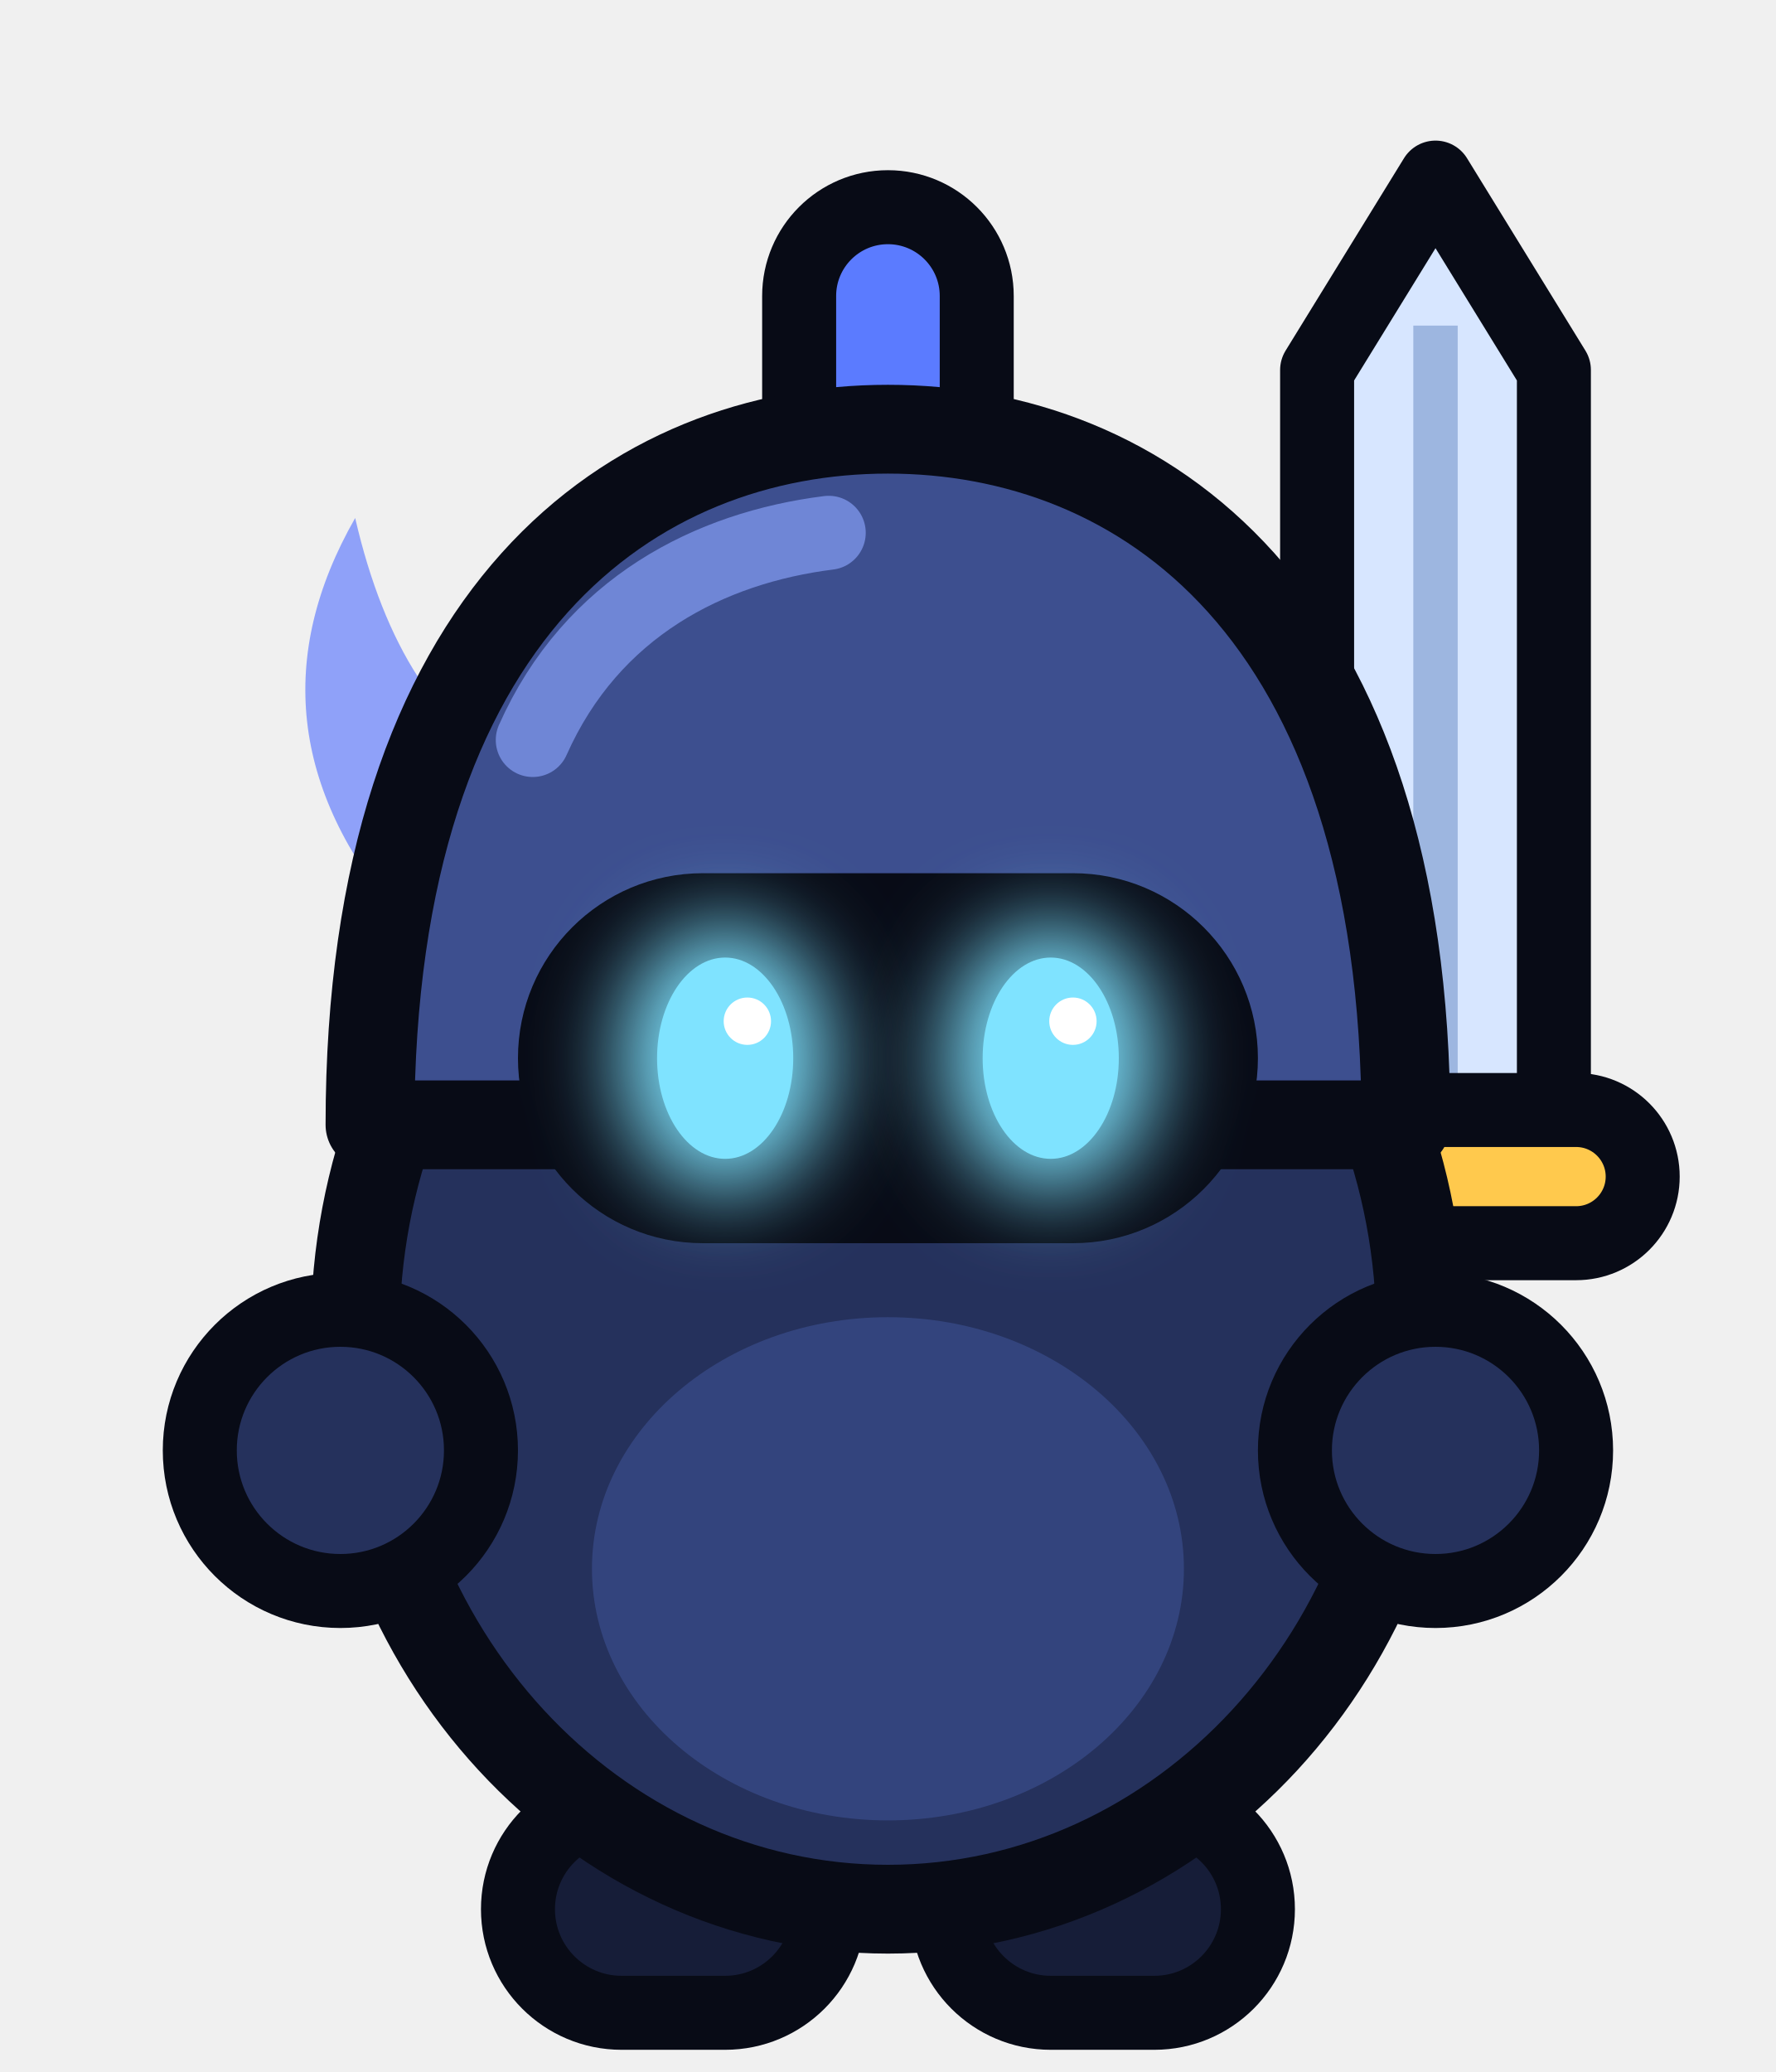
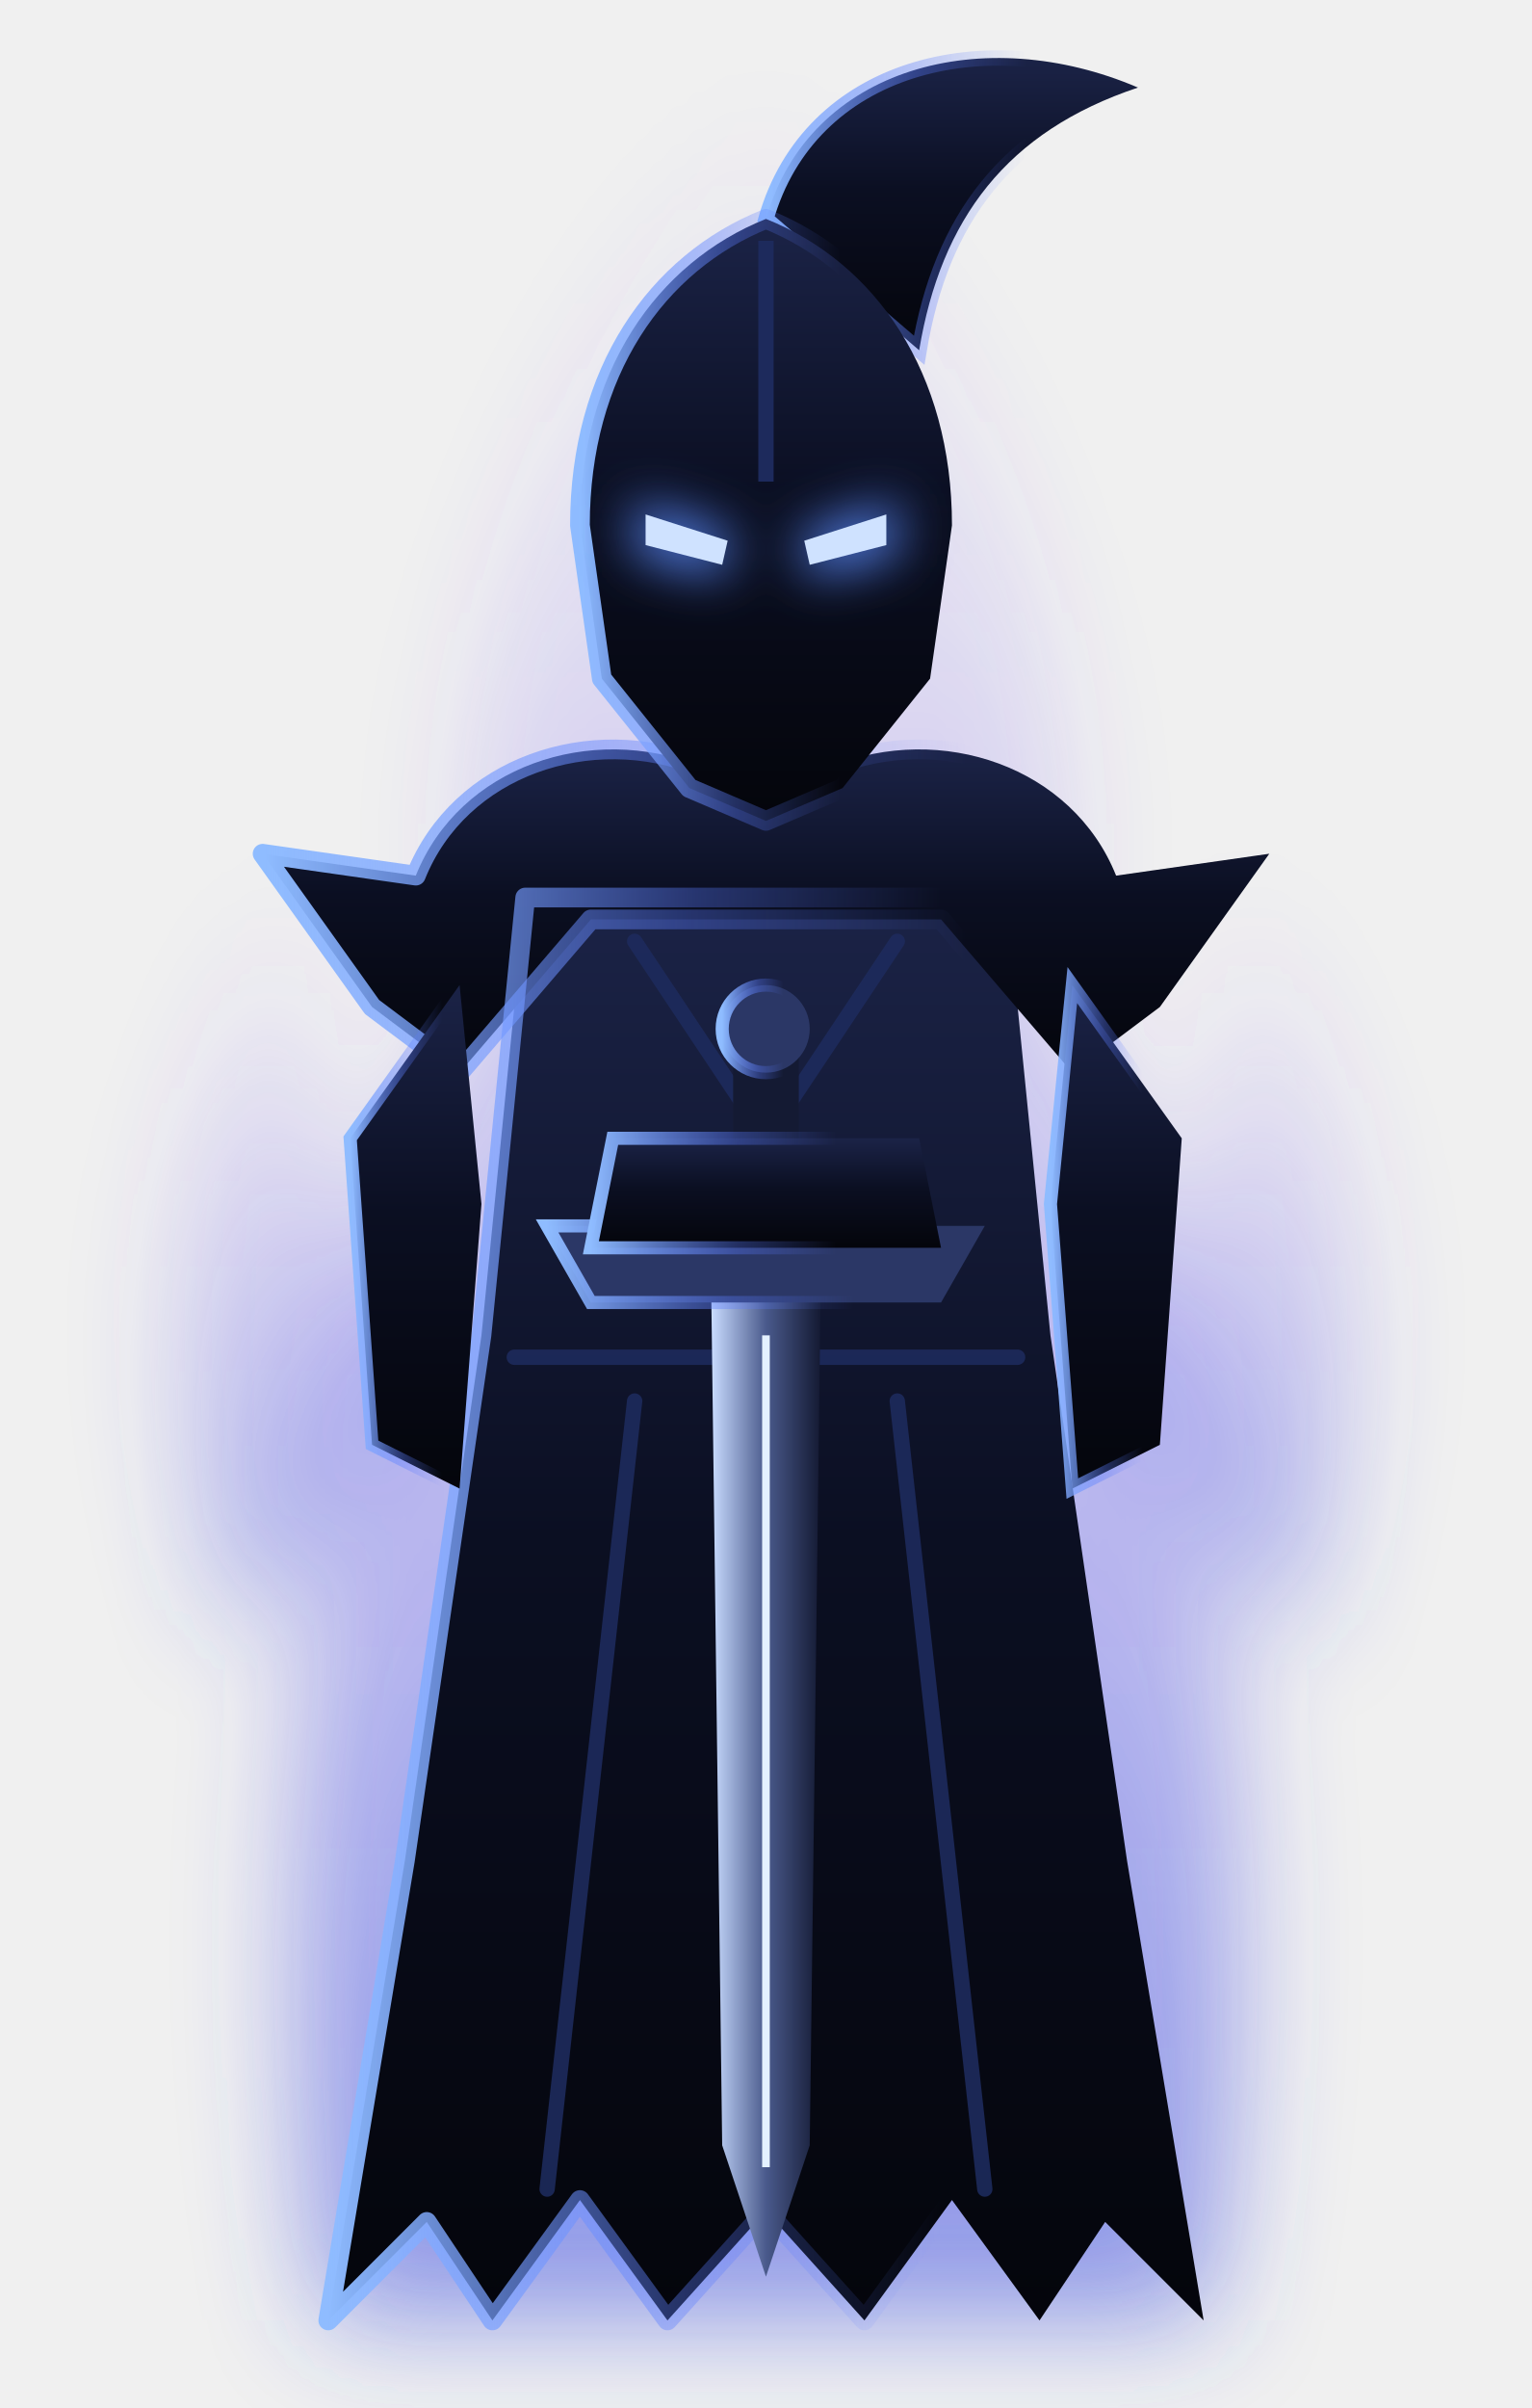
- <svg xmlns="http://www.w3.org/2000/svg" viewBox="0 0 120 140" width="120" height="140">
+ <svg xmlns="http://www.w3.org/2000/svg" viewBox="0 0 140 220" width="140" height="220">
  <defs>
-     <filter id="glow" x="-80%" y="-80%" width="260%" height="260%">
-       <feGaussianBlur stdDeviation="3" />
+     <linearGradient id="body" x1="0" y1="0" x2="0" y2="1">
+       <stop offset="0" stop-color="#1b2347" />
+       <stop offset="0.45" stop-color="#0b0f22" />
+       <stop offset="1" stop-color="#04050b" />
+     </linearGradient>
+     <linearGradient id="rim" x1="0" y1="0" x2="1" y2="0">
+       <stop offset="0" stop-color="#8fbcff" />
+       <stop offset="0.42" stop-color="#5b7cff" stop-opacity="0.35" />
+       <stop offset="0.7" stop-color="#5b7cff" stop-opacity="0" />
+     </linearGradient>
+     <linearGradient id="steel" x1="0" y1="0" x2="1" y2="0">
+       <stop offset="0" stop-color="#c9dcff" />
+       <stop offset="0.5" stop-color="#4a5a8c" />
+       <stop offset="1" stop-color="#141a33" />
+     </linearGradient>
+     <linearGradient id="aura" x1="0" y1="1" x2="0" y2="0">
+       <stop offset="0" stop-color="#3b4fe0" stop-opacity="0.55" />
+       <stop offset="1" stop-color="#7c4dff" stop-opacity="0" />
+     </linearGradient>
+     <filter id="soft" x="-60%" y="-60%" width="220%" height="220%">
+       <feGaussianBlur stdDeviation="5" />
+     </filter>
+     <filter id="glow" x="-200%" y="-200%" width="500%" height="500%">
+       <feGaussianBlur stdDeviation="2.4" />
    </filter>
  </defs>
-   <g fill="#4f6dff" opacity="0.6">
-     <path d="M27 62 q-11 -13 -3 -27 q3 13 11 17 z" />
-     <path d="M93 62 q11 -13 3 -27 q-3 13 -11 17 z" />
+   <g filter="url(#soft)" fill="url(#aura)">
+     <path d="M30 212 C22 170 30 120 44 86 C40 60 52 30 70 8 C88 30 100 60 96 86 C110 120 118 170 110 212 Z" />
+     <path d="M22 150 C12 120 18 96 28 78 C26 100 34 112 40 124 Z" opacity="0.8" />
+     <path d="M118 150 C128 120 122 96 112 78 C114 100 106 112 100 124 Z" opacity="0.8" />
  </g>
-   <g stroke="#080b16" stroke-width="5" stroke-linejoin="round">
-     <path d="M97 12 l8 13 v52 h-16 v-52 z" fill="#d7e6ff" />
-     <path d="M97 22 v52" stroke="#9db6e0" stroke-width="3" />
-     <rect x="83" y="75" width="28" height="9" rx="4.5" fill="#ffc94d" />
+   <path d="M48 82 L92 82 L96 122 L103 170 L110 212 L101 203 L95 212 L87 201 L79 212 L70 202 L61 212 L53 201 L45 212 L39 203 L30 212 L37 170 L44 122 Z" fill="url(#body)" />
+   <g fill="none" stroke="#1d2a5c" stroke-width="1.4" stroke-linecap="round" opacity="0.9">
+     <path d="M58 86 L70 104 L82 86" />
+     <path d="M47 124 H93" />
+     <path d="M58 128 L50 200 M70 128 V198 M82 128 L90 200" />
  </g>
-   <g fill="#161d38" stroke="#080b16" stroke-width="5">
-     <rect x="35" y="122" width="21" height="14" rx="7" />
-     <rect x="64" y="122" width="21" height="14" rx="7" />
+   <path d="M34 92 L24 78 L38 80 C42 70 54 66 64 70 L76 70 C86 66 98 70 102 80 L116 78 L106 92 L98 98 L86 84 L54 84 L42 98 Z" fill="url(#body)" />
+   <path d="M48 82 L92 82 L96 122 L103 170 L110 212 L101 203 L95 212 L87 201 L79 212 L70 202 L61 212 L53 201 L45 212 L39 203 L30 212 L37 170 L44 122 Z" fill="none" stroke="url(#rim)" stroke-width="1.8" stroke-linejoin="round" />
+   <path d="M34 92 L24 78 L38 80 C42 70 54 66 64 70 L76 70 C86 66 98 70 102 80 L116 78 L106 92 L98 98 L86 84 L54 84 L42 98 Z" fill="none" stroke="url(#rim)" stroke-width="1.8" stroke-linejoin="round" />
+   <path d="M42 90 L32 104 L34 132 L42 136 L44 110 Z" fill="url(#body)" stroke="url(#rim)" stroke-width="1.2" />
+   <path d="M98 90 L108 104 L106 132 L98 136 L96 110 Z" fill="url(#body)" stroke="url(#rim)" stroke-width="1.2" />
+   <path d="M70 20 C74 6 90 2 104 8 C92 12 86 20 84 32 Z" fill="url(#body)" stroke="url(#rim)" stroke-width="1.4" />
+   <path d="M70 20 C80 24 87 34 87 48 L85 62 L77 72 L70 75 L63 72 L55 62 L53 48 C53 34 60 24 70 20 Z" fill="url(#body)" />
+   <path d="M70 20 C80 24 87 34 87 48 L85 62 L77 72 L70 75 L63 72 L55 62 L53 48 C53 34 60 24 70 20 Z" fill="none" stroke="url(#rim)" stroke-width="1.8" stroke-linejoin="round" />
+   <path d="M70 22 V44" stroke="#1d2a5c" stroke-width="1.4" />
+   <g>
+     <g fill="#5b8cff" filter="url(#glow)">
+       <path d="M58 46 L67 49 L66 52.5 L58 50.5 Z" />
+       <path d="M82 46 L73 49 L74 52.5 L82 50.5 Z" />
+     </g>
+     <g fill="#cfe2ff">
+       <path d="M59 47 L66.5 49.4 L66 51.6 L59 49.8 Z" />
+       <path d="M81 47 L73.5 49.4 L74 51.6 L81 49.8 Z" />
+     </g>
  </g>
-   <ellipse cx="60" cy="90" rx="36" ry="39" fill="#25315c" stroke="#080b16" stroke-width="6" />
-   <ellipse cx="60" cy="106" rx="20" ry="17" fill="#33447d" />
-   <rect x="54" y="14" width="12" height="22" rx="6" fill="#5b7bff" stroke="#080b16" stroke-width="5" />
-   <path d="M25 76 C25 41 43 29 60 29 C77 29 95 41 95 76 Z" fill="#3d4f8f" stroke="#080b16" stroke-width="6" stroke-linejoin="round" />
-   <path d="M36 50 C40 41 48 37 56 36" fill="none" stroke="#6f86d6" stroke-width="5" stroke-linecap="round" />
-   <rect x="35" y="59" width="50" height="25" rx="12.5" fill="#080b16" />
-   <g fill="#7fe3ff">
-     <ellipse cx="49" cy="71.5" rx="7" ry="9" filter="url(#glow)" />
-     <ellipse cx="71" cy="71.5" rx="7" ry="9" filter="url(#glow)" />
-     <ellipse cx="49" cy="71.5" rx="4.6" ry="6.8" />
-     <ellipse cx="71" cy="71.5" rx="4.6" ry="6.8" />
-   </g>
-   <g fill="#fff">
-     <circle cx="50.5" cy="69" r="1.6" />
-     <circle cx="72.5" cy="69" r="1.6" />
-   </g>
-   <circle cx="23" cy="98" r="9.5" fill="#25315c" stroke="#080b16" stroke-width="5" />
-   <circle cx="97" cy="98" r="9.5" fill="#25315c" stroke="#080b16" stroke-width="5" />
+   <path d="M65 118 L75 118 L74 196 L70 208 L66 196 Z" fill="url(#steel)" />
+   <path d="M70 122 V198" stroke="#9fd0ff" stroke-width="1.6" filter="url(#glow)" />
+   <path d="M70 122 V198" stroke="#e4f1ff" stroke-width="0.7" />
+   <path d="M50 112 L90 112 L86 119 L54 119 Z" fill="#2b3766" stroke="url(#rim)" stroke-width="1.2" />
+   <rect x="67" y="96" width="6" height="17" fill="#141a33" />
+   <circle cx="70" cy="94" r="4" fill="#2b3766" stroke="url(#rim)" stroke-width="1.2" />
+   <path d="M56 104 L84 104 L86 114 L54 114 Z" fill="url(#body)" stroke="url(#rim)" stroke-width="1.2" />
</svg>
